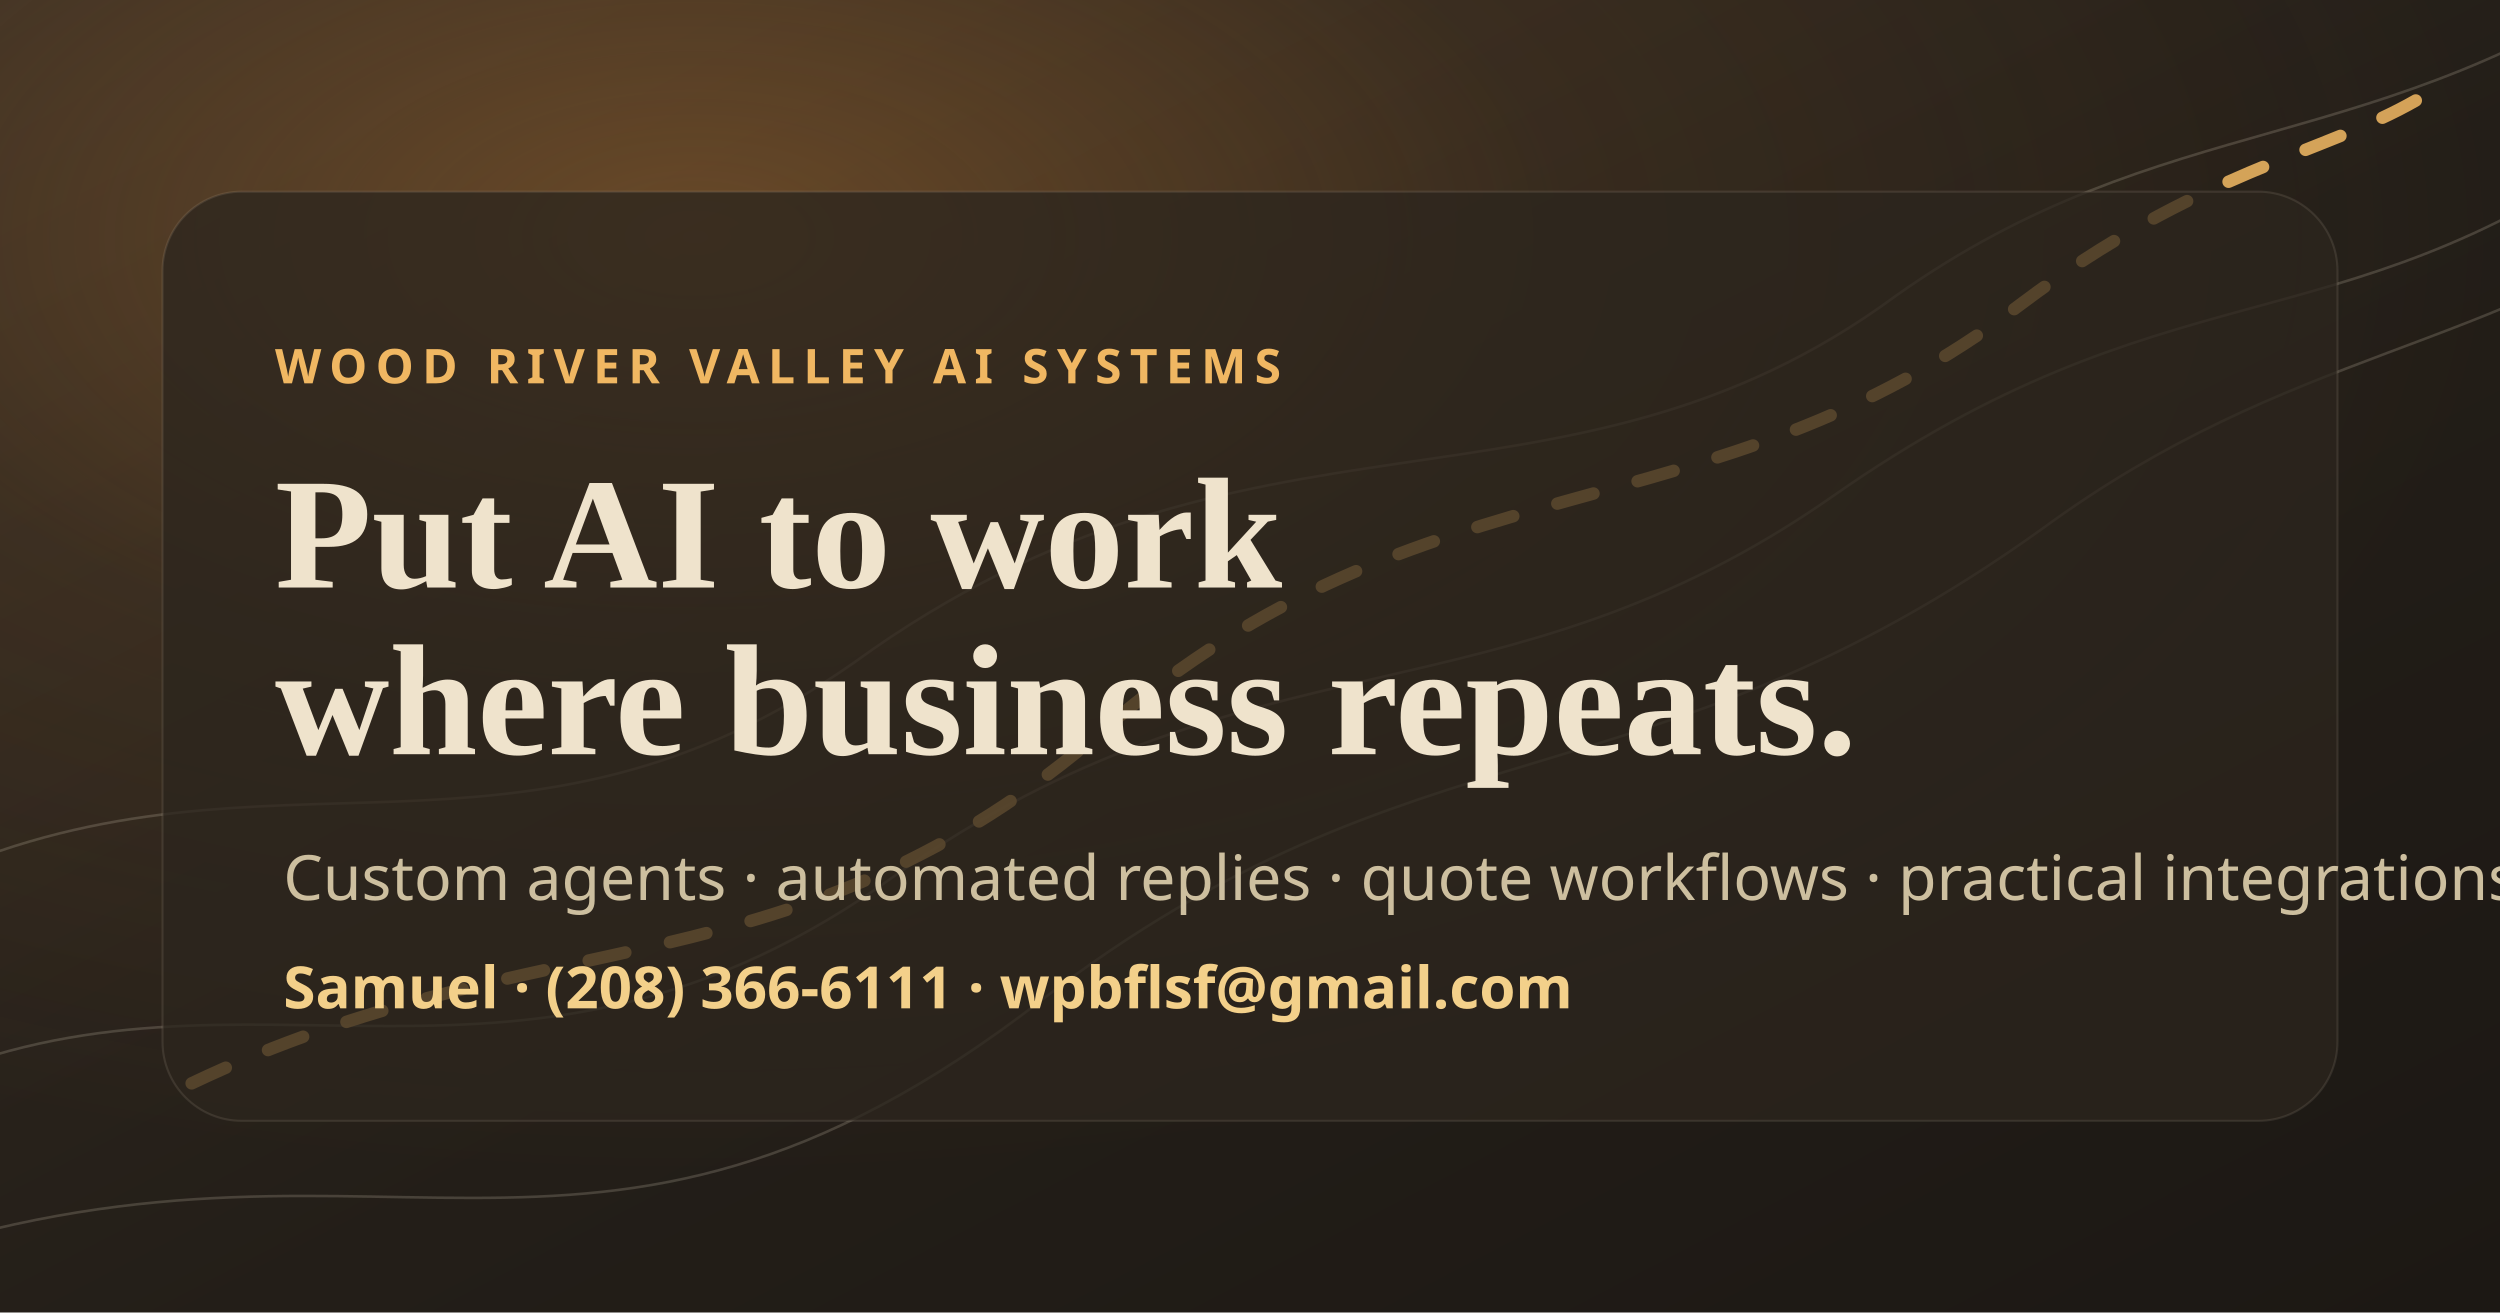
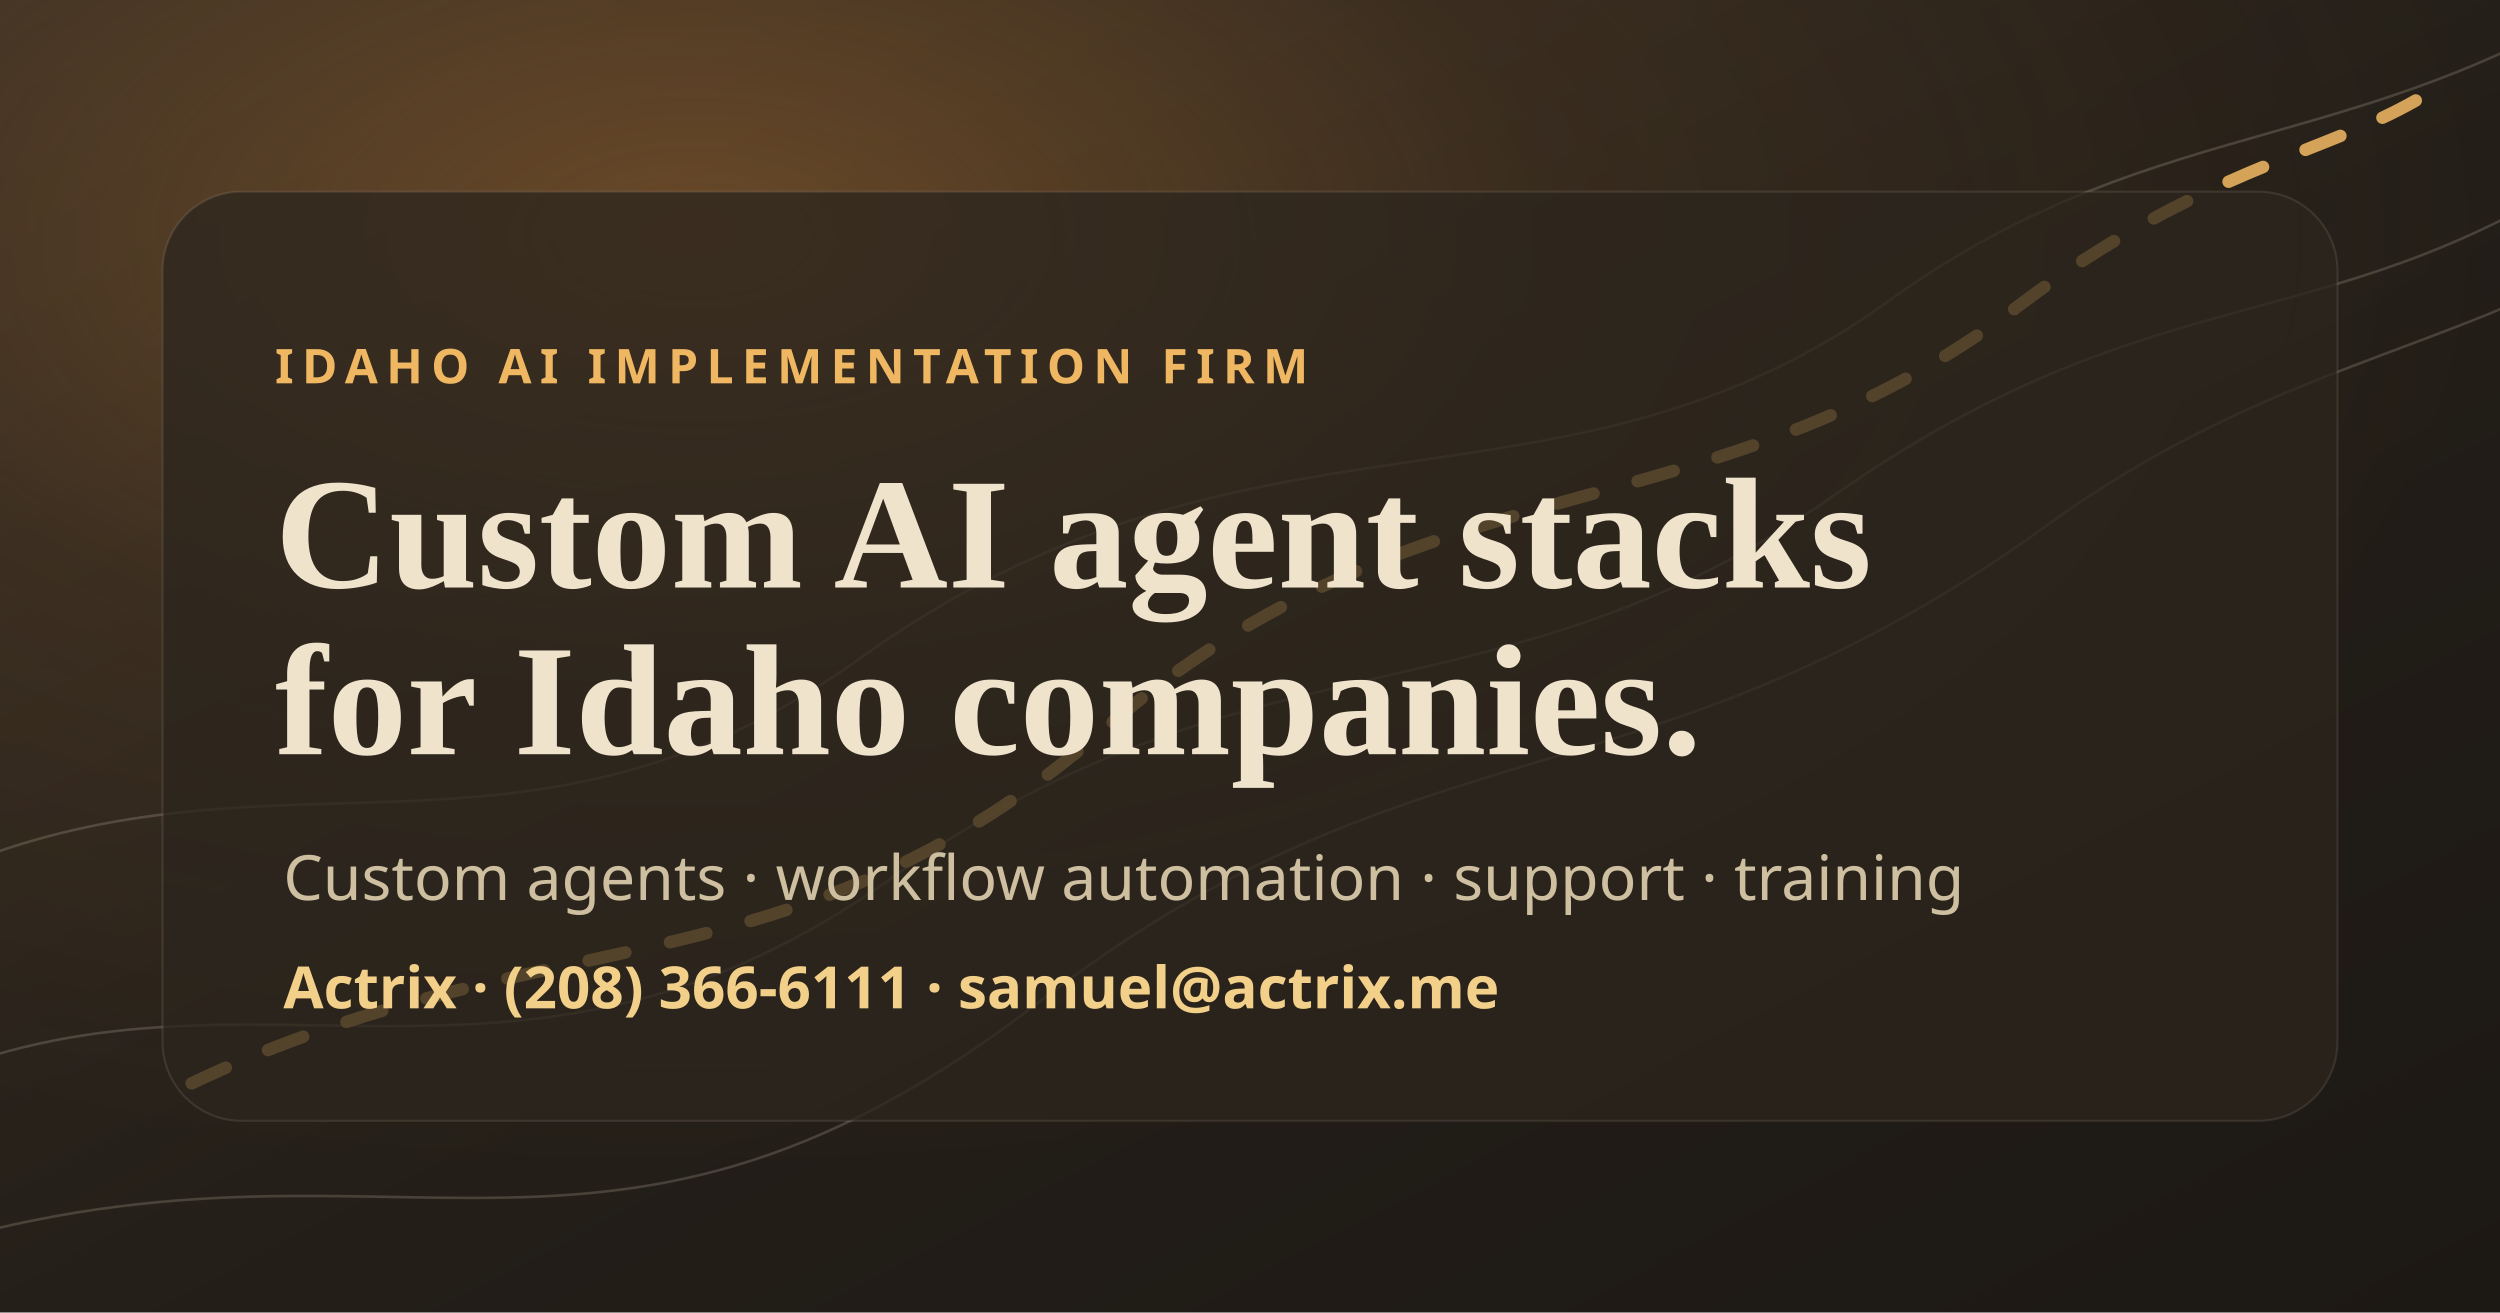
- <svg xmlns="http://www.w3.org/2000/svg" width="1200" height="630" viewBox="0 0 1200 630" role="img" aria-label="AI Systems for Wood River Valley Businesses by Samuel">
+ <svg xmlns="http://www.w3.org/2000/svg" width="1200" height="630" viewBox="0 0 1200 630" role="img" aria-label="Actrix — Idaho AI Implementation Firm">
  <defs>
    <linearGradient id="bg" x1="0" y1="0" x2="1" y2="1">
      <stop offset="0" stop-color="#372d23" />
      <stop offset="0.55" stop-color="#231e18" />
      <stop offset="1" stop-color="#1c1814" />
    </linearGradient>
    <radialGradient id="glow" cx="28%" cy="18%" r="72%">
      <stop offset="0" stop-color="#d98b3a" stop-opacity="0.34" />
      <stop offset="0.48" stop-color="#d98b3a" stop-opacity="0.08" />
      <stop offset="1" stop-color="#d98b3a" stop-opacity="0" />
    </radialGradient>
    <filter id="soft">
      <feGaussianBlur stdDeviation="10" />
    </filter>
  </defs>
  <rect width="1200" height="630" fill="url(#bg)" />
  <rect width="1200" height="630" fill="url(#glow)" />
  <g opacity="0.18" fill="none" stroke="#efe3cc" stroke-width="1.25">
    <path d="M-40 520 C120 450 250 550 430 420 C600 300 720 350 880 238 C1040 126 1120 168 1260 70" />
    <path d="M-30 420 C130 350 250 430 410 318 C600 180 750 260 910 142 C1040 50 1140 78 1280 -20" />
    <path d="M-70 610 C180 520 280 650 500 480 C680 342 790 390 980 254 C1100 166 1195 170 1300 94" />
  </g>
  <path d="M92 520 C260 440 382 478 530 350 C685 216 820 260 970 146 C1055 82 1115 74 1160 48" fill="none" stroke="#f0b762" stroke-width="6" stroke-linecap="round" stroke-dasharray="18 22" opacity="0.86" />
  <g transform="translate(78 92)">
    <rect x="0" y="0" width="1044" height="446" rx="38" fill="#2c251d" opacity="0.76" stroke="#efe3cc" stroke-opacity="0.14" />
-     <text x="54" y="92" fill="#f0b762" font-family="Aptos, Segoe UI, sans-serif" font-size="23" font-weight="800" letter-spacing="4">WOOD RIVER VALLEY AI SYSTEMS</text>
-     <text x="54" y="190" fill="#efe3cc" font-family="Georgia, Times New Roman, serif" font-size="76" font-weight="700">Put AI to work</text>
-     <text x="54" y="270" fill="#efe3cc" font-family="Georgia, Times New Roman, serif" font-size="76" font-weight="700">where business repeats.</text>
-     <text x="58" y="340" fill="#cdbf9f" font-family="Aptos, Segoe UI, sans-serif" font-size="30">Custom agents · automated replies · quote workflows · practical integrations</text>
-     <text x="58" y="392" fill="#f3d08a" font-family="Aptos, Segoe UI, sans-serif" font-size="28" font-weight="800">Samuel · (208) 366-6111 · wpbflsf@gmail.com</text>
+     <text x="54" y="92" fill="#f0b762" font-family="Aptos, Segoe UI, sans-serif" font-size="23" font-weight="800" letter-spacing="4">IDAHO AI IMPLEMENTATION FIRM</text>
+     <text x="54" y="190" fill="#efe3cc" font-family="Georgia, Times New Roman, serif" font-size="76" font-weight="700">Custom AI agent stacks</text>
+     <text x="54" y="270" fill="#efe3cc" font-family="Georgia, Times New Roman, serif" font-size="76" font-weight="700">for Idaho companies.</text>
+     <text x="58" y="340" fill="#cdbf9f" font-family="Aptos, Segoe UI, sans-serif" font-size="30">Custom agents · workflow automation · support · training</text>
+     <text x="58" y="392" fill="#f3d08a" font-family="Aptos, Segoe UI, sans-serif" font-size="28" font-weight="800">Actrix · (208) 366-6111 · samuel@actrix.me</text>
  </g>
</svg>
